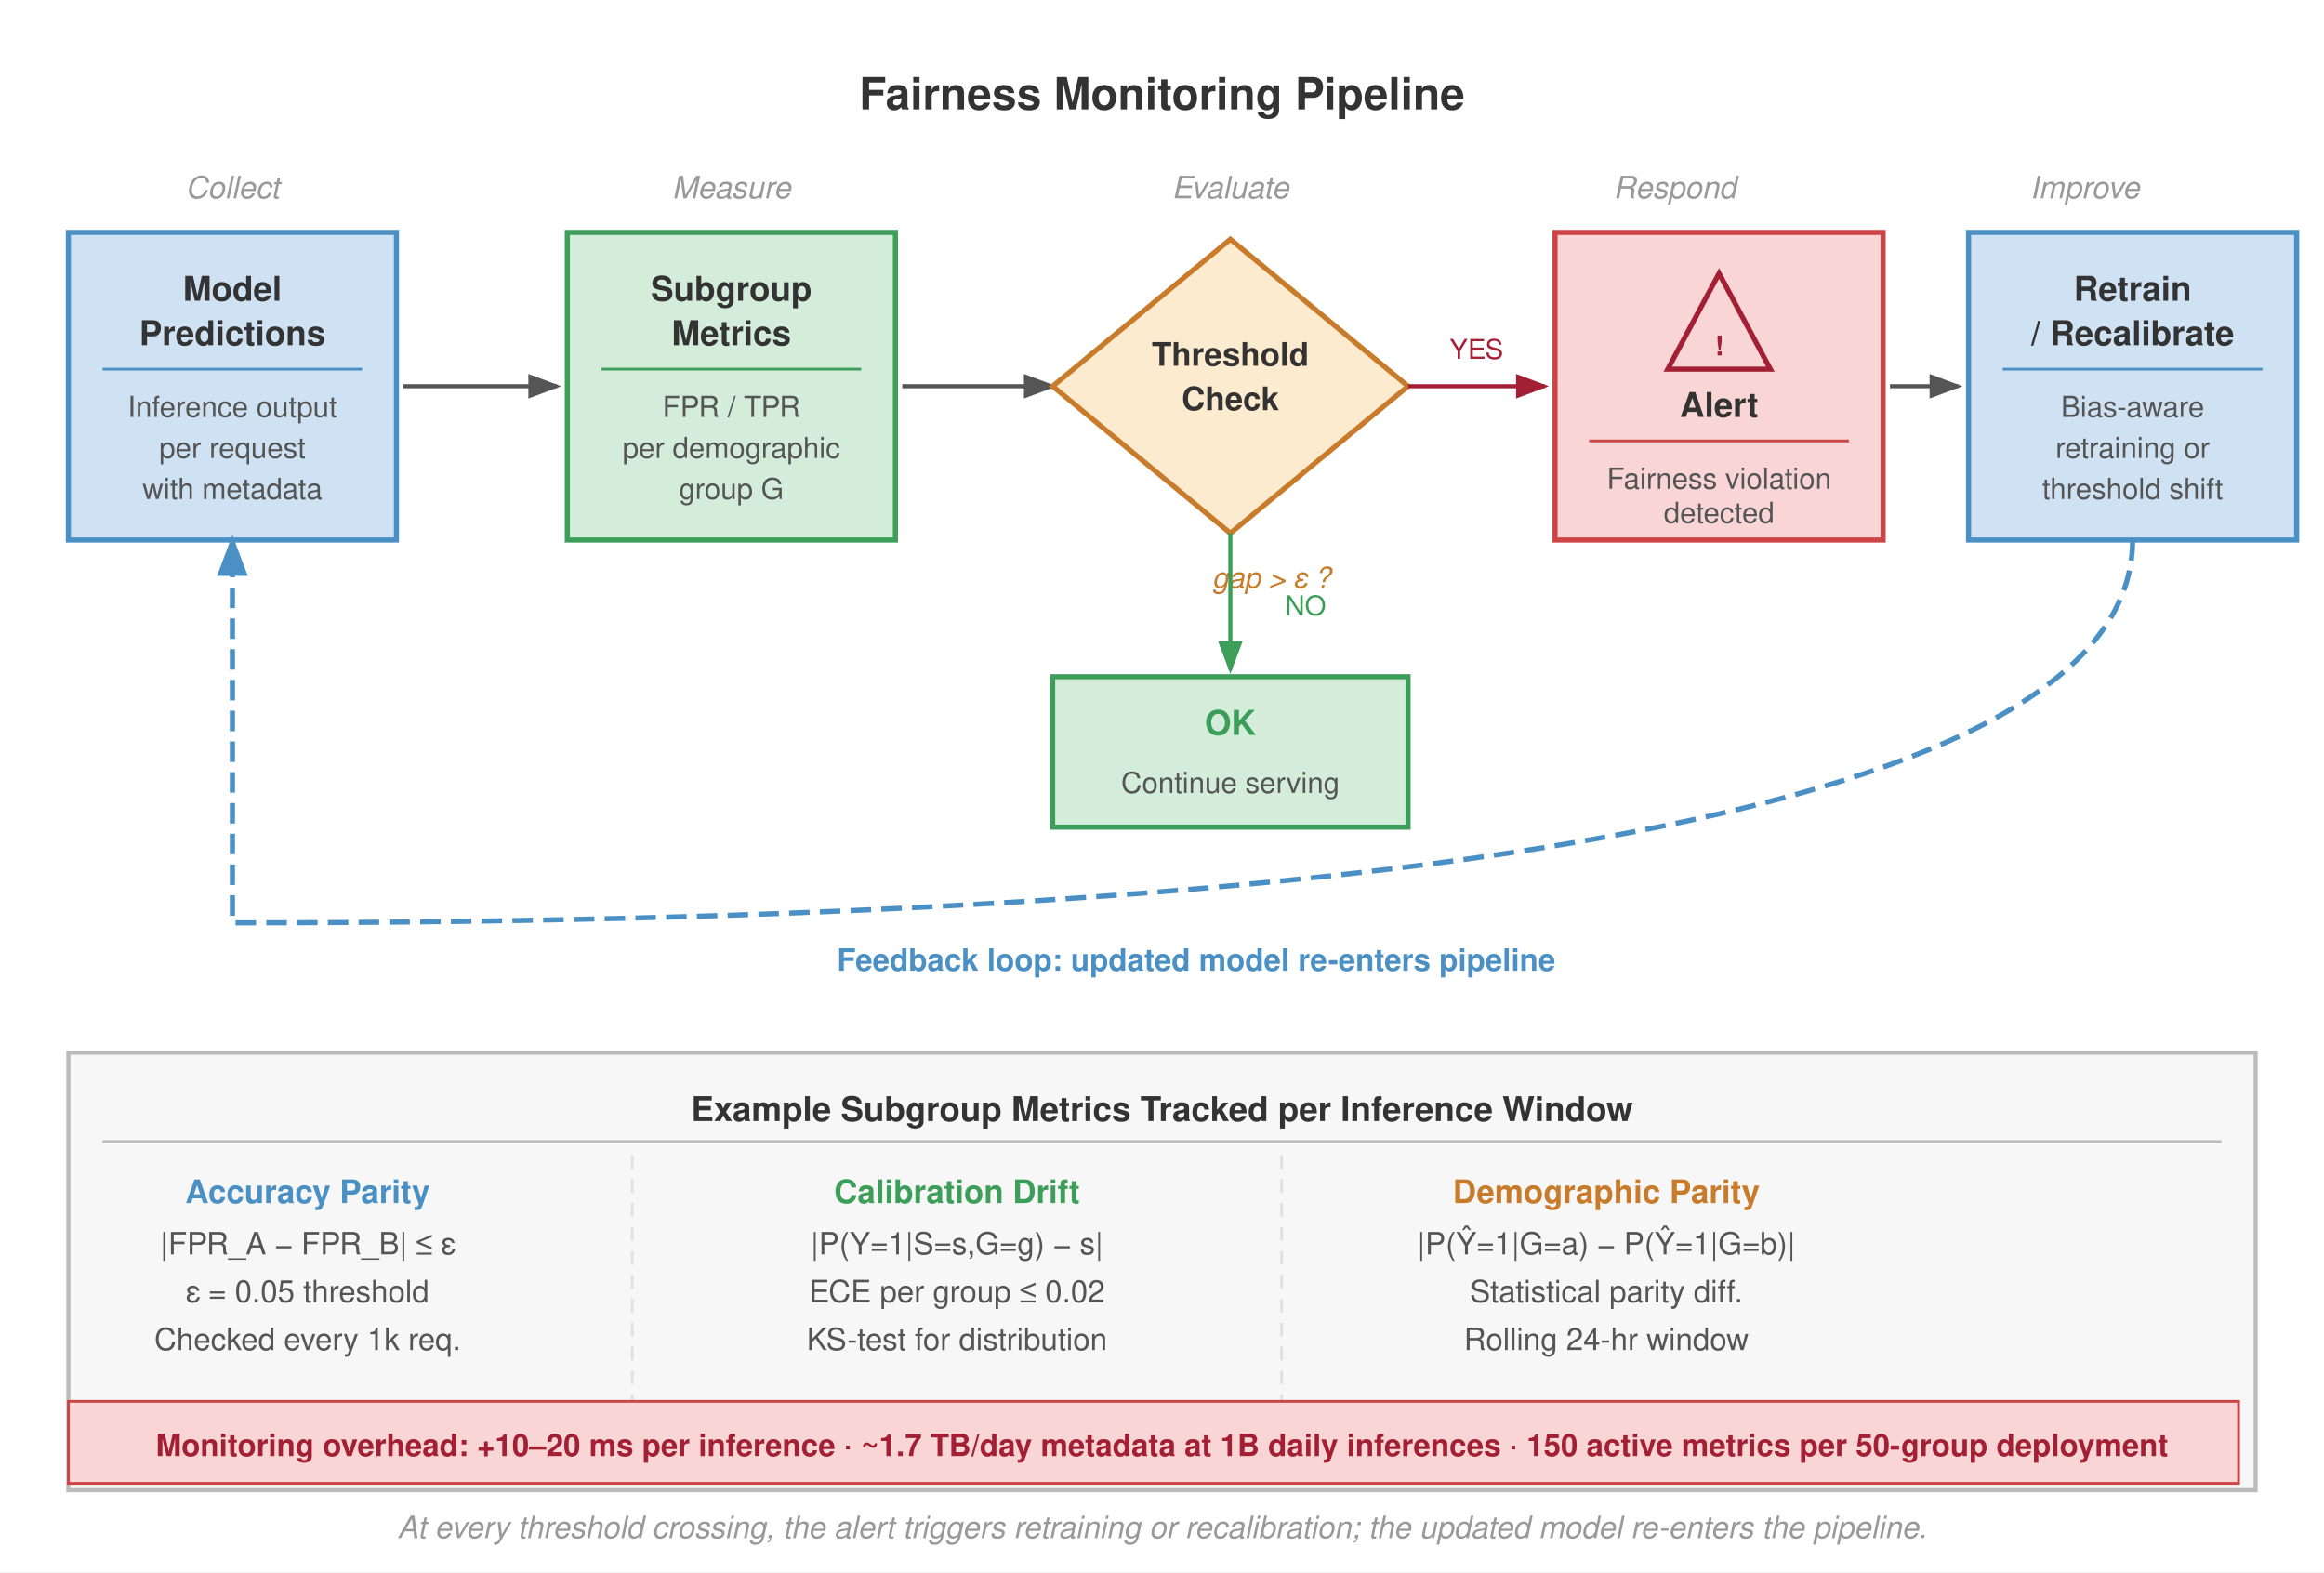
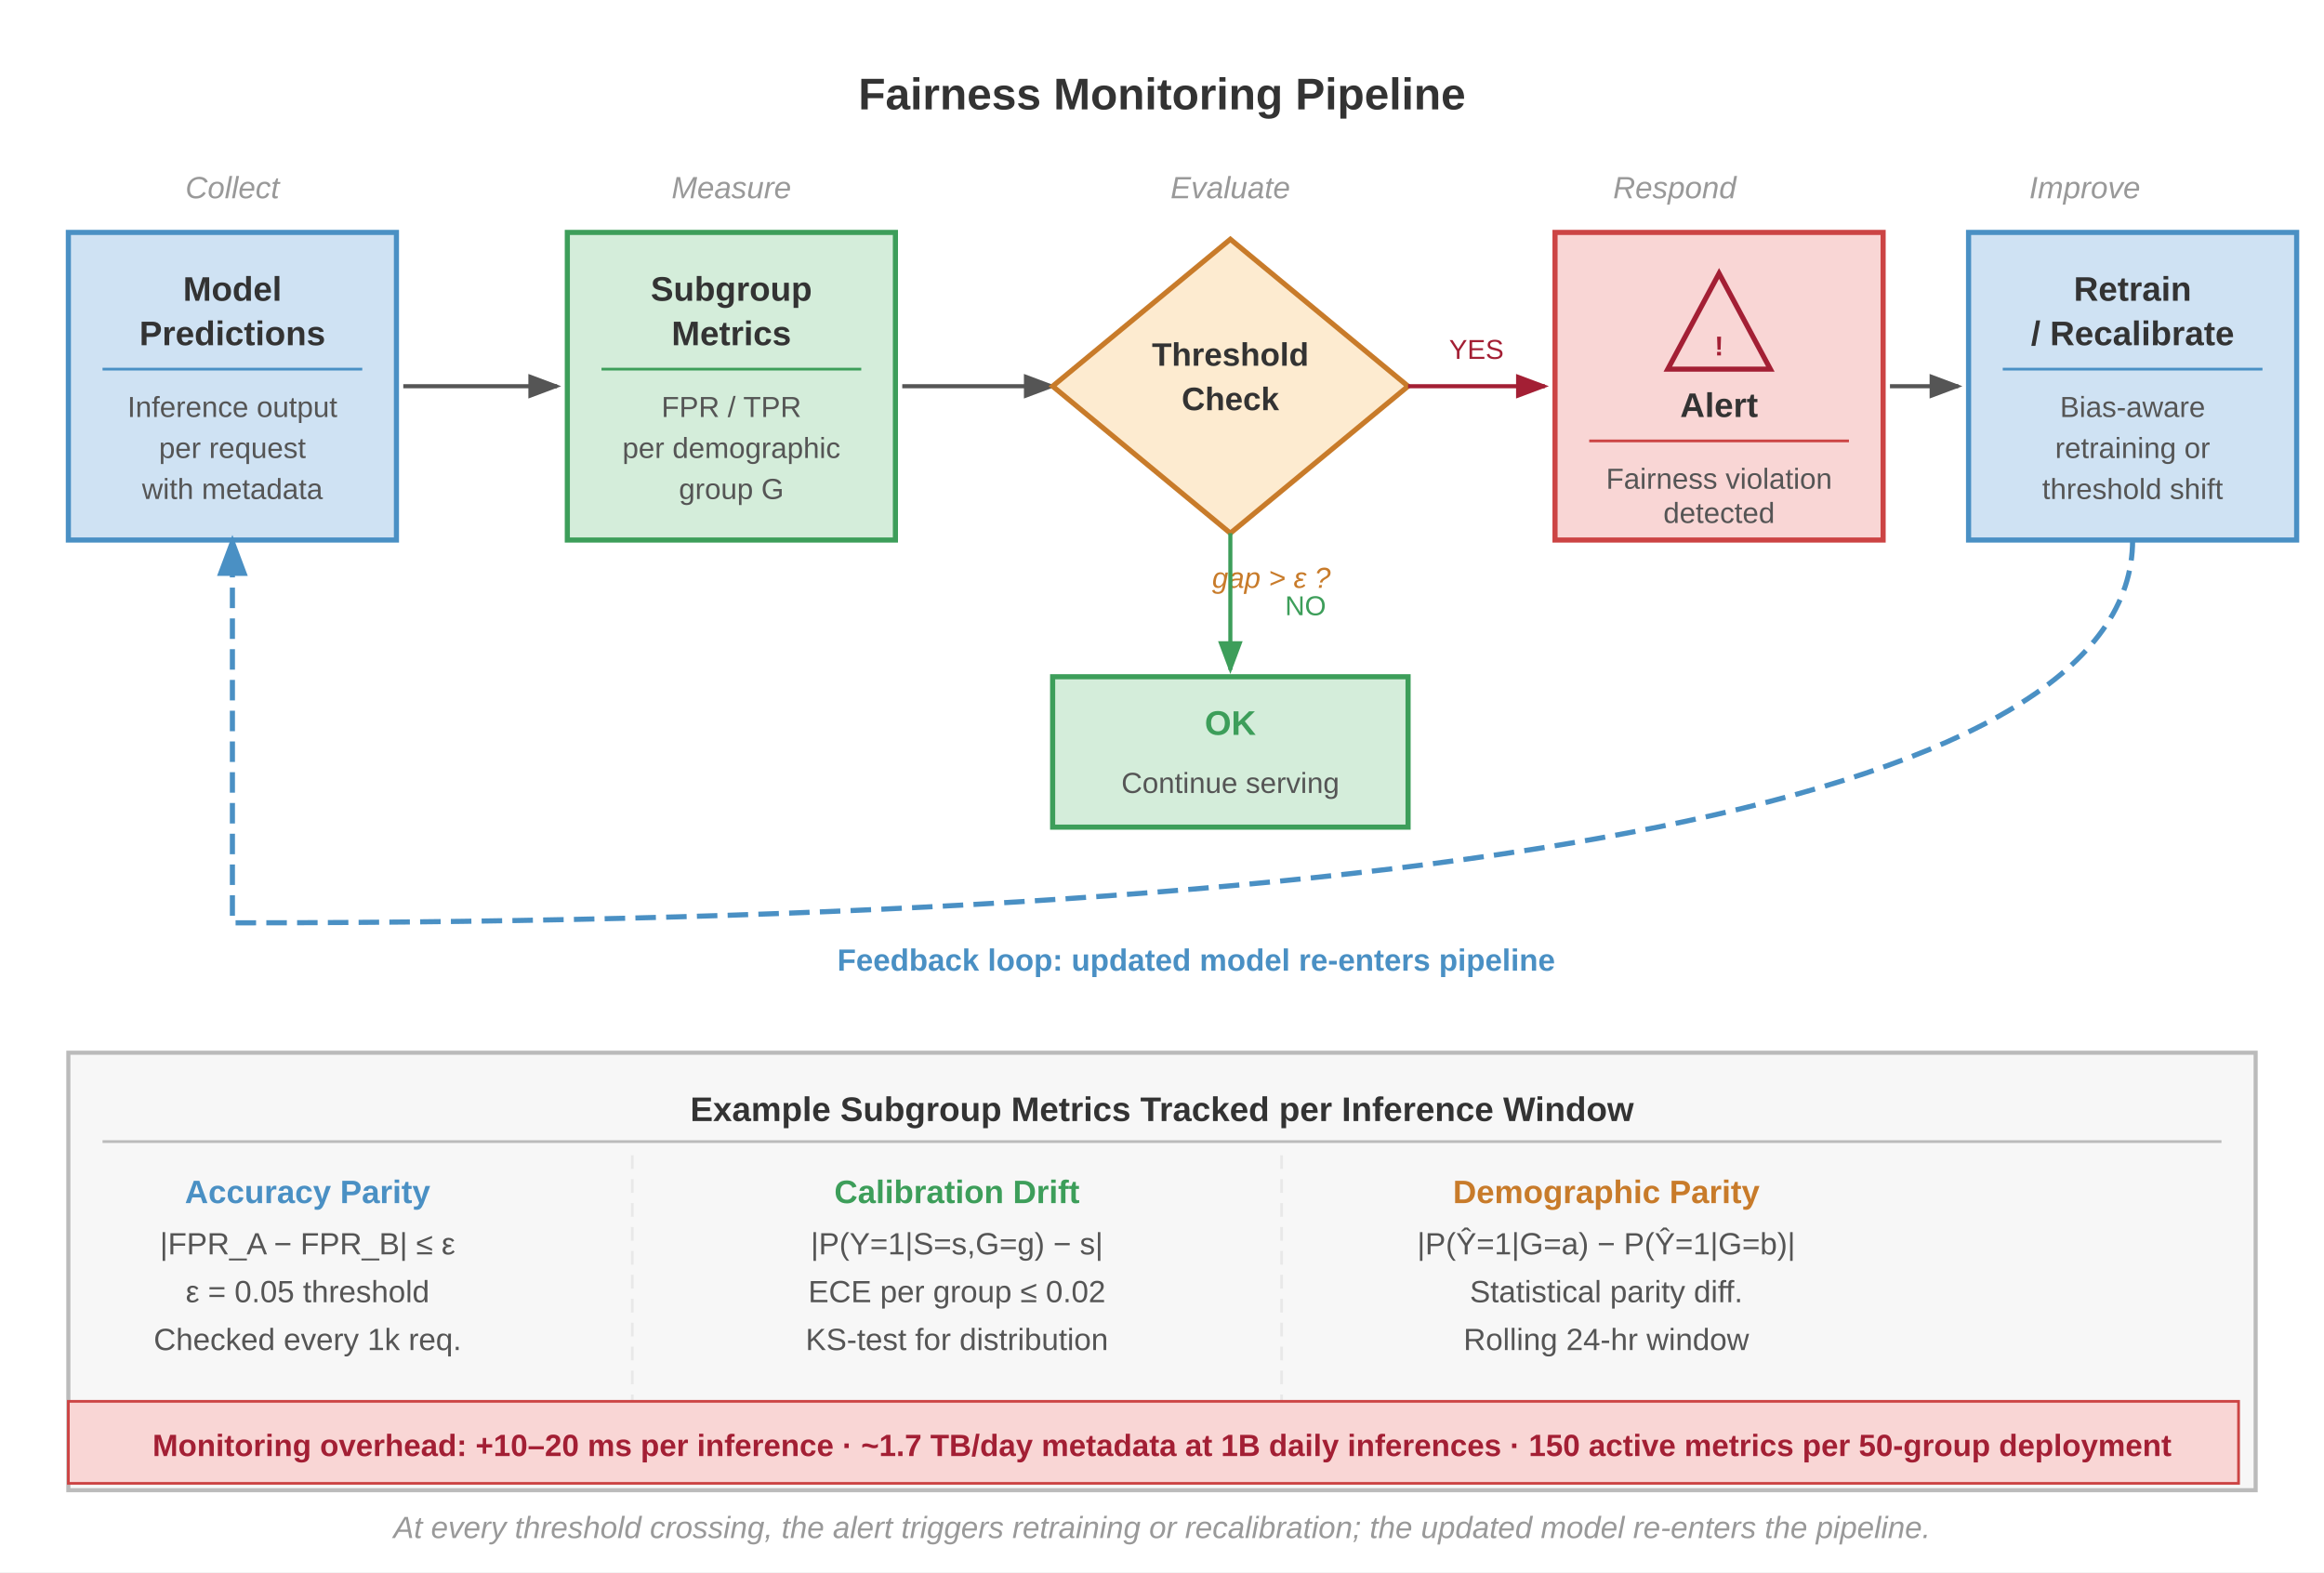
- <svg xmlns="http://www.w3.org/2000/svg" viewBox="0 0 680 460" font-family="Helvetica Neue, Helvetica, Arial, sans-serif">
+ <svg xmlns="http://www.w3.org/2000/svg" font-family="Arial, Helvetica, sans-serif" viewBox="0 0 680 460">
  <rect width="680" height="460" fill="#fff" />
  <defs>
    <marker id="arrow" markerWidth="8" markerHeight="6" refX="7" refY="3" orient="auto">
      <path d="M0,0 L8,3 L0,6 Z" fill="#555" />
    </marker>
    <marker id="arrow-red" markerWidth="8" markerHeight="6" refX="7" refY="3" orient="auto">
      <path d="M0,0 L8,3 L0,6 Z" fill="#a31f34" />
    </marker>
    <marker id="arrow-green" markerWidth="8" markerHeight="6" refX="7" refY="3" orient="auto">
      <path d="M0,0 L8,3 L0,6 Z" fill="#3d9e5a" />
    </marker>
    <marker id="arrow-blue" markerWidth="8" markerHeight="6" refX="7" refY="3" orient="auto">
      <path d="M0,0 L8,3 L0,6 Z" fill="#4a90c4" />
    </marker>
  </defs>
  <text x="340" y="32" font-size="13" font-weight="700" fill="#333" text-anchor="middle">Fairness Monitoring Pipeline</text>
  <text x="68" y="58" font-size="9" fill="#999" text-anchor="middle" font-style="italic">Collect</text>
  <text x="214" y="58" font-size="9" fill="#999" text-anchor="middle" font-style="italic">Measure</text>
  <text x="360" y="58" font-size="9" fill="#999" text-anchor="middle" font-style="italic">Evaluate</text>
  <text x="490" y="58" font-size="9" fill="#999" text-anchor="middle" font-style="italic">Respond</text>
  <text x="610" y="58" font-size="9" fill="#999" text-anchor="middle" font-style="italic">Improve</text>
  <rect x="20" y="68" width="96" height="90" fill="#cfe2f3" stroke="#4a90c4" stroke-width="1.5" />
  <text x="68" y="88" font-size="10" font-weight="700" fill="#333" text-anchor="middle">Model</text>
  <text x="68" y="101" font-size="10" font-weight="700" fill="#333" text-anchor="middle">Predictions</text>
  <line x1="30" y1="108" x2="106" y2="108" stroke="#4a90c4" stroke-width="0.8" />
  <text x="68" y="122" font-size="8.5" fill="#555" text-anchor="middle">Inference output</text>
  <text x="68" y="134" font-size="8.5" fill="#555" text-anchor="middle">per request</text>
  <text x="68" y="146" font-size="8.5" fill="#555" text-anchor="middle">with metadata</text>
  <line x1="118" y1="113" x2="163" y2="113" stroke="#555" stroke-width="1.2" marker-end="url(#arrow)" />
  <rect x="166" y="68" width="96" height="90" fill="#d4edda" stroke="#3d9e5a" stroke-width="1.5" />
  <text x="214" y="88" font-size="10" font-weight="700" fill="#333" text-anchor="middle">Subgroup</text>
  <text x="214" y="101" font-size="10" font-weight="700" fill="#333" text-anchor="middle">Metrics</text>
  <line x1="176" y1="108" x2="252" y2="108" stroke="#3d9e5a" stroke-width="0.8" />
  <text x="214" y="122" font-size="8.5" fill="#555" text-anchor="middle">FPR / TPR</text>
  <text x="214" y="134" font-size="8.5" fill="#555" text-anchor="middle">per demographic</text>
  <text x="214" y="146" font-size="8.5" fill="#555" text-anchor="middle">group G</text>
  <line x1="264" y1="113" x2="308" y2="113" stroke="#555" stroke-width="1.2" marker-end="url(#arrow)" />
  <polygon points="360,70 412,113 360,156 308,113" fill="#fdebd0" stroke="#c87b2a" stroke-width="1.5" />
  <text x="360" y="107" font-size="9.5" font-weight="700" fill="#333" text-anchor="middle">Threshold</text>
  <text x="360" y="120" font-size="9.5" font-weight="700" fill="#333" text-anchor="middle">Check</text>
  <text x="372.0" y="172" font-size="8.5" fill="#c87b2a" text-anchor="middle" font-style="italic">gap &gt; ε ?</text>
  <line x1="412" y1="113" x2="452" y2="113" stroke="#a31f34" stroke-width="1.2" marker-end="url(#arrow-red)" />
  <text x="432" y="105" font-size="8" fill="#a31f34" text-anchor="middle">YES</text>
  <line x1="360" y1="156" x2="360" y2="196" stroke="#3d9e5a" stroke-width="1.2" marker-end="url(#arrow-green)" />
  <text x="376" y="180" font-size="8" fill="#3d9e5a" text-anchor="start">NO</text>
  <rect x="308" y="198" width="104" height="44" fill="#d4edda" stroke="#3d9e5a" stroke-width="1.5" />
  <text x="360" y="215" font-size="10" font-weight="700" fill="#3d9e5a" text-anchor="middle">OK</text>
  <text x="360" y="232" font-size="8.5" fill="#555" text-anchor="middle">Continue serving</text>
  <rect x="455" y="68" width="96" height="90" fill="#f9d6d5" stroke="#c44" stroke-width="1.5" />
  <polygon points="503,80 518,108 488,108" fill="none" stroke="#a31f34" stroke-width="1.5" />
  <text x="503" y="104" font-size="8" font-weight="700" fill="#a31f34" text-anchor="middle">!</text>
  <text x="503" y="122" font-size="10" font-weight="700" fill="#333" text-anchor="middle">Alert</text>
  <line x1="465" y1="129" x2="541" y2="129" stroke="#c44" stroke-width="0.8" />
  <text x="503" y="143" font-size="8.5" fill="#555" text-anchor="middle">Fairness violation</text>
  <text x="503" y="153" font-size="8.5" fill="#555" text-anchor="middle">detected</text>
  <line x1="553" y1="113" x2="573" y2="113" stroke="#555" stroke-width="1.2" marker-end="url(#arrow)" />
  <rect x="576" y="68" width="96" height="90" fill="#cfe2f3" stroke="#4a90c4" stroke-width="1.5" />
  <text x="624" y="88" font-size="10" font-weight="700" fill="#333" text-anchor="middle">Retrain</text>
  <text x="624" y="101" font-size="10" font-weight="700" fill="#333" text-anchor="middle">/ Recalibrate</text>
  <line x1="586" y1="108" x2="662" y2="108" stroke="#4a90c4" stroke-width="0.8" />
  <text x="624" y="122" font-size="8.5" fill="#555" text-anchor="middle">Bias-aware</text>
  <text x="624" y="134" font-size="8.5" fill="#555" text-anchor="middle">retraining or</text>
  <text x="624" y="146" font-size="8.5" fill="#555" text-anchor="middle">threshold shift</text>
  <path d="M 624,158 Q 624,270 68,270 Q 68,168 68,158" fill="none" stroke="#4a90c4" stroke-width="1.5" stroke-dasharray="6,3" marker-end="url(#arrow-blue)" />
  <text x="350" y="284" font-size="9" font-weight="700" fill="#4a90c4" text-anchor="middle">Feedback loop: updated model re-enters pipeline</text>
  <rect x="20" y="308" width="640" height="128" fill="#f7f7f7" stroke="#bbb" stroke-width="1.2" />
  <text x="340" y="328" font-size="10" font-weight="700" fill="#333" text-anchor="middle">Example Subgroup Metrics Tracked per Inference Window</text>
  <line x1="30" y1="334" x2="650" y2="334" stroke="#bbb" stroke-width="0.8" />
  <text x="90" y="352" font-size="9.5" font-weight="700" fill="#4a90c4" text-anchor="middle">Accuracy Parity</text>
  <text x="90" y="367" font-size="9" fill="#555" text-anchor="middle">|FPR_A − FPR_B| ≤ ε</text>
  <text x="90" y="381" font-size="9" fill="#555" text-anchor="middle">ε = 0.05 threshold</text>
  <text x="90" y="395" font-size="9" fill="#555" text-anchor="middle">Checked every 1k req.</text>
  <text x="280" y="352" font-size="9.5" font-weight="700" fill="#3d9e5a" text-anchor="middle">Calibration Drift</text>
  <text x="280" y="367" font-size="9" fill="#555" text-anchor="middle">|P(Y=1|S=s,G=g) − s|</text>
  <text x="280" y="381" font-size="9" fill="#555" text-anchor="middle">ECE per group ≤ 0.02</text>
  <text x="280" y="395" font-size="9" fill="#555" text-anchor="middle">KS-test for distribution</text>
  <text x="470" y="352" font-size="9.5" font-weight="700" fill="#c87b2a" text-anchor="middle">Demographic Parity</text>
  <text x="470" y="367" font-size="9" fill="#555" text-anchor="middle">|P(Ŷ=1|G=a) − P(Ŷ=1|G=b)|</text>
  <text x="470" y="381" font-size="9" fill="#555" text-anchor="middle">Statistical parity diff.</text>
  <text x="470" y="395" font-size="9" fill="#555" text-anchor="middle">Rolling 24-hr window</text>
-   <line x1="185" y1="338" x2="185" y2="428" stroke="#e0e0e0" stroke-dasharray="4,3" stroke-width="0.8" />
-   <line x1="375" y1="338" x2="375" y2="428" stroke="#e0e0e0" stroke-dasharray="4,3" stroke-width="0.8" />
+   <line x1="185" y1="338" x2="185" y2="428" stroke="#e8e8e8" stroke-dasharray="4,3" stroke-width="0.8" />
+   <line x1="375" y1="338" x2="375" y2="428" stroke="#e8e8e8" stroke-dasharray="4,3" stroke-width="0.8" />
  <rect x="20" y="410" width="635" height="24" fill="#f9d6d5" stroke="#c44" stroke-width="0.8" />
  <text x="340" y="426" font-size="9" fill="#a31f34" text-anchor="middle" font-weight="600">
    Monitoring overhead: +10–20 ms per inference · ~1.7 TB/day metadata at 1B daily inferences · 150 active metrics per 50-group deployment
  </text>
  <text x="340" y="450" font-size="9" fill="#999" text-anchor="middle" font-style="italic">At every threshold crossing, the alert triggers retraining or recalibration; the updated model re-enters the pipeline.</text>
</svg>
